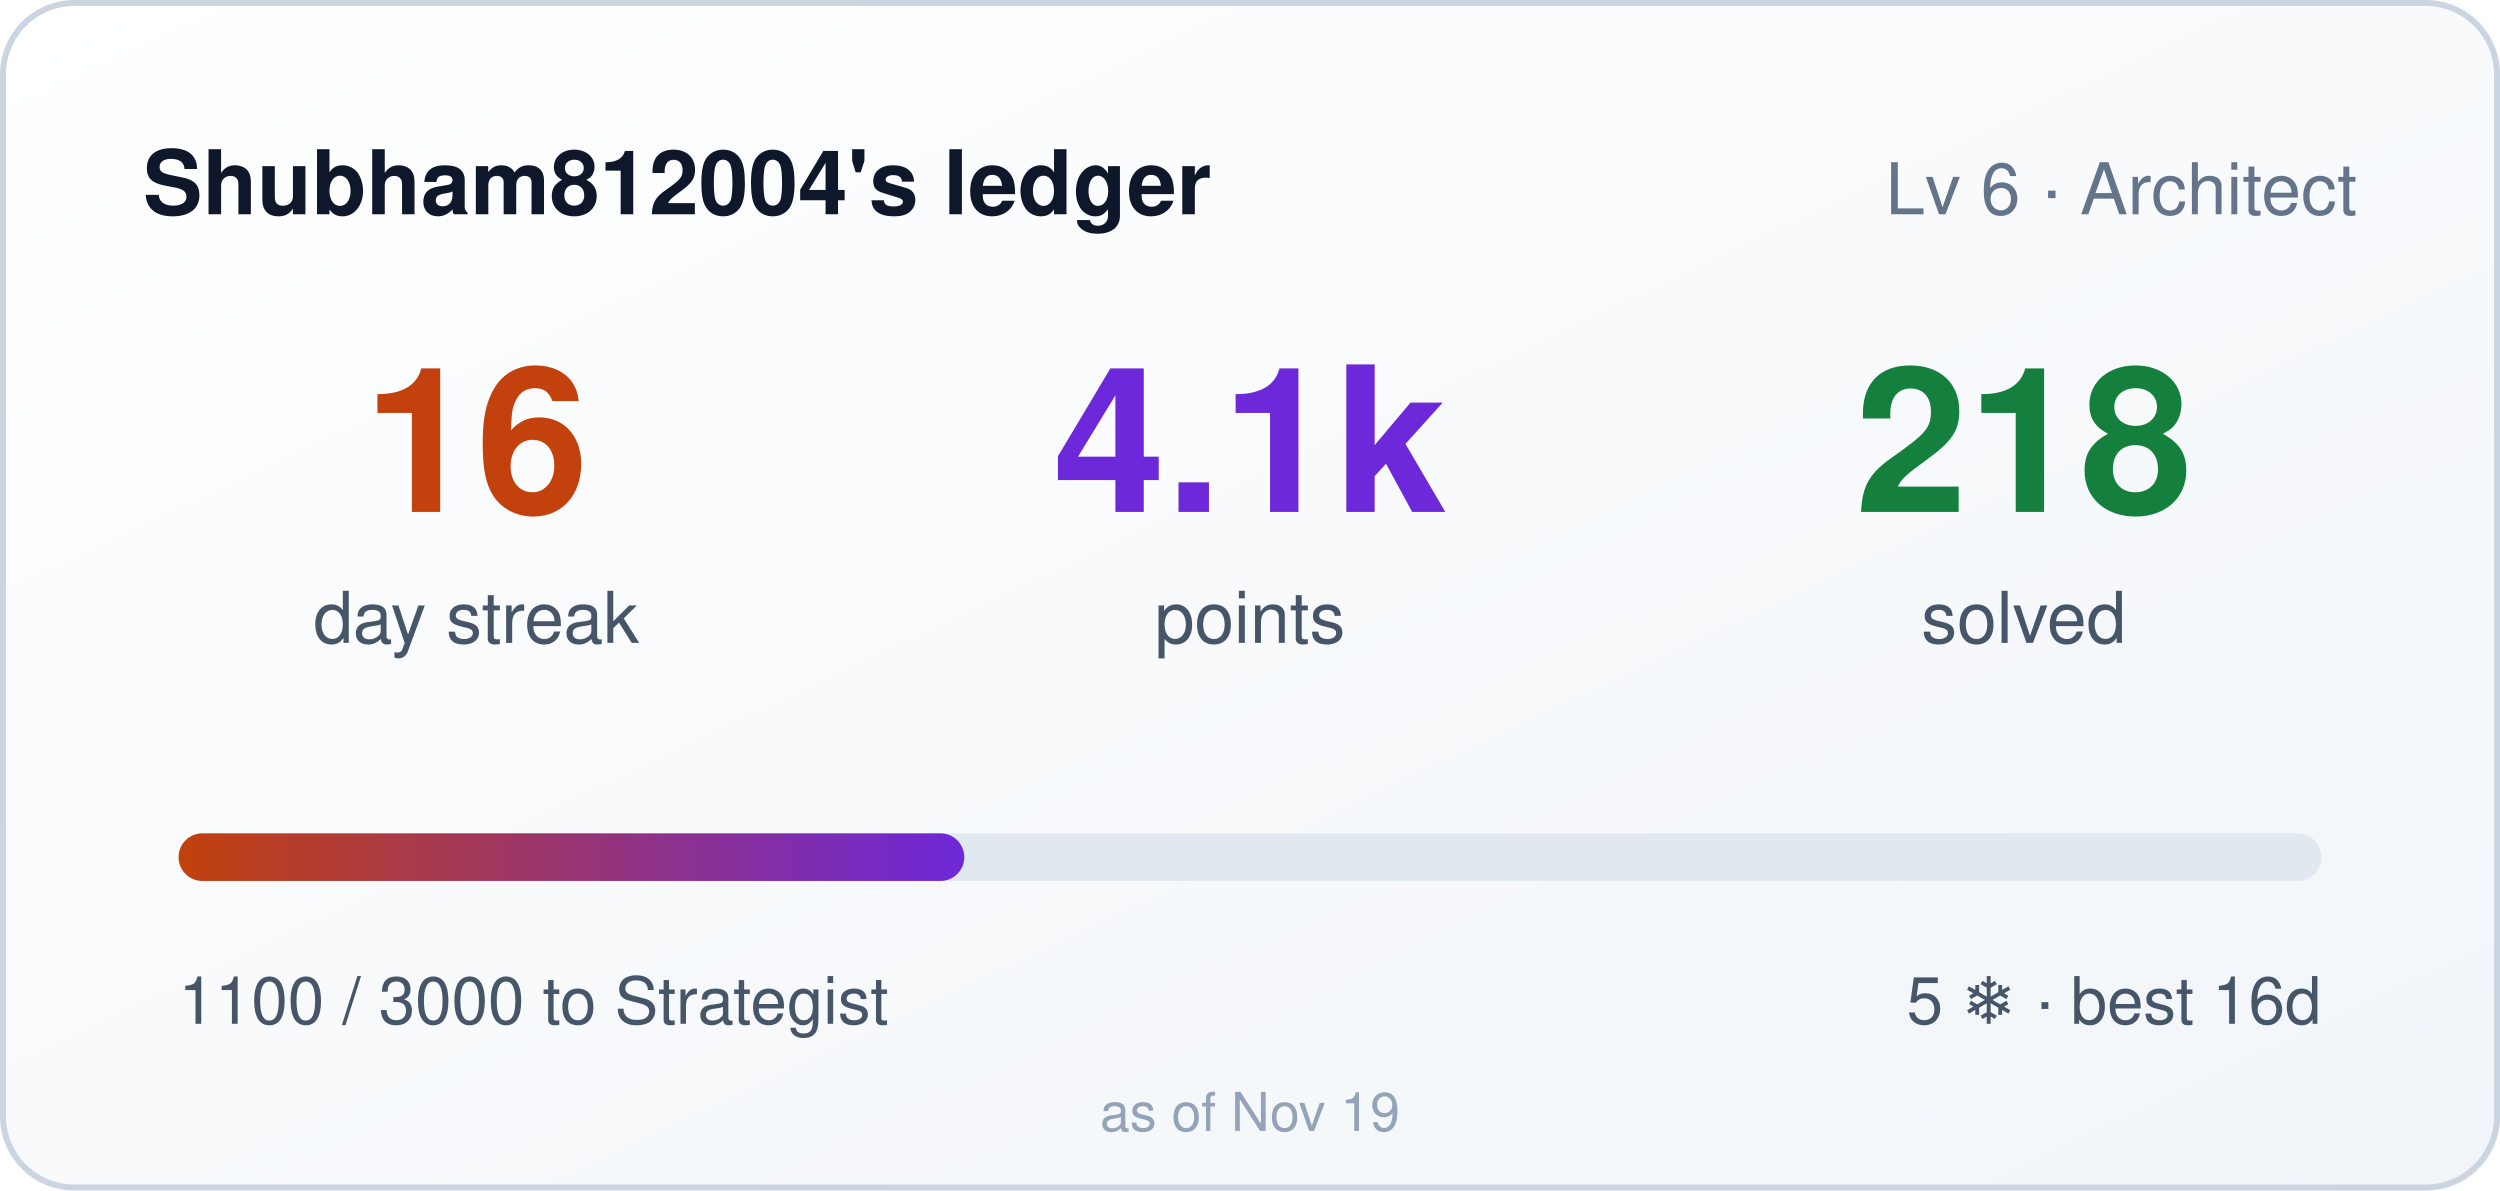
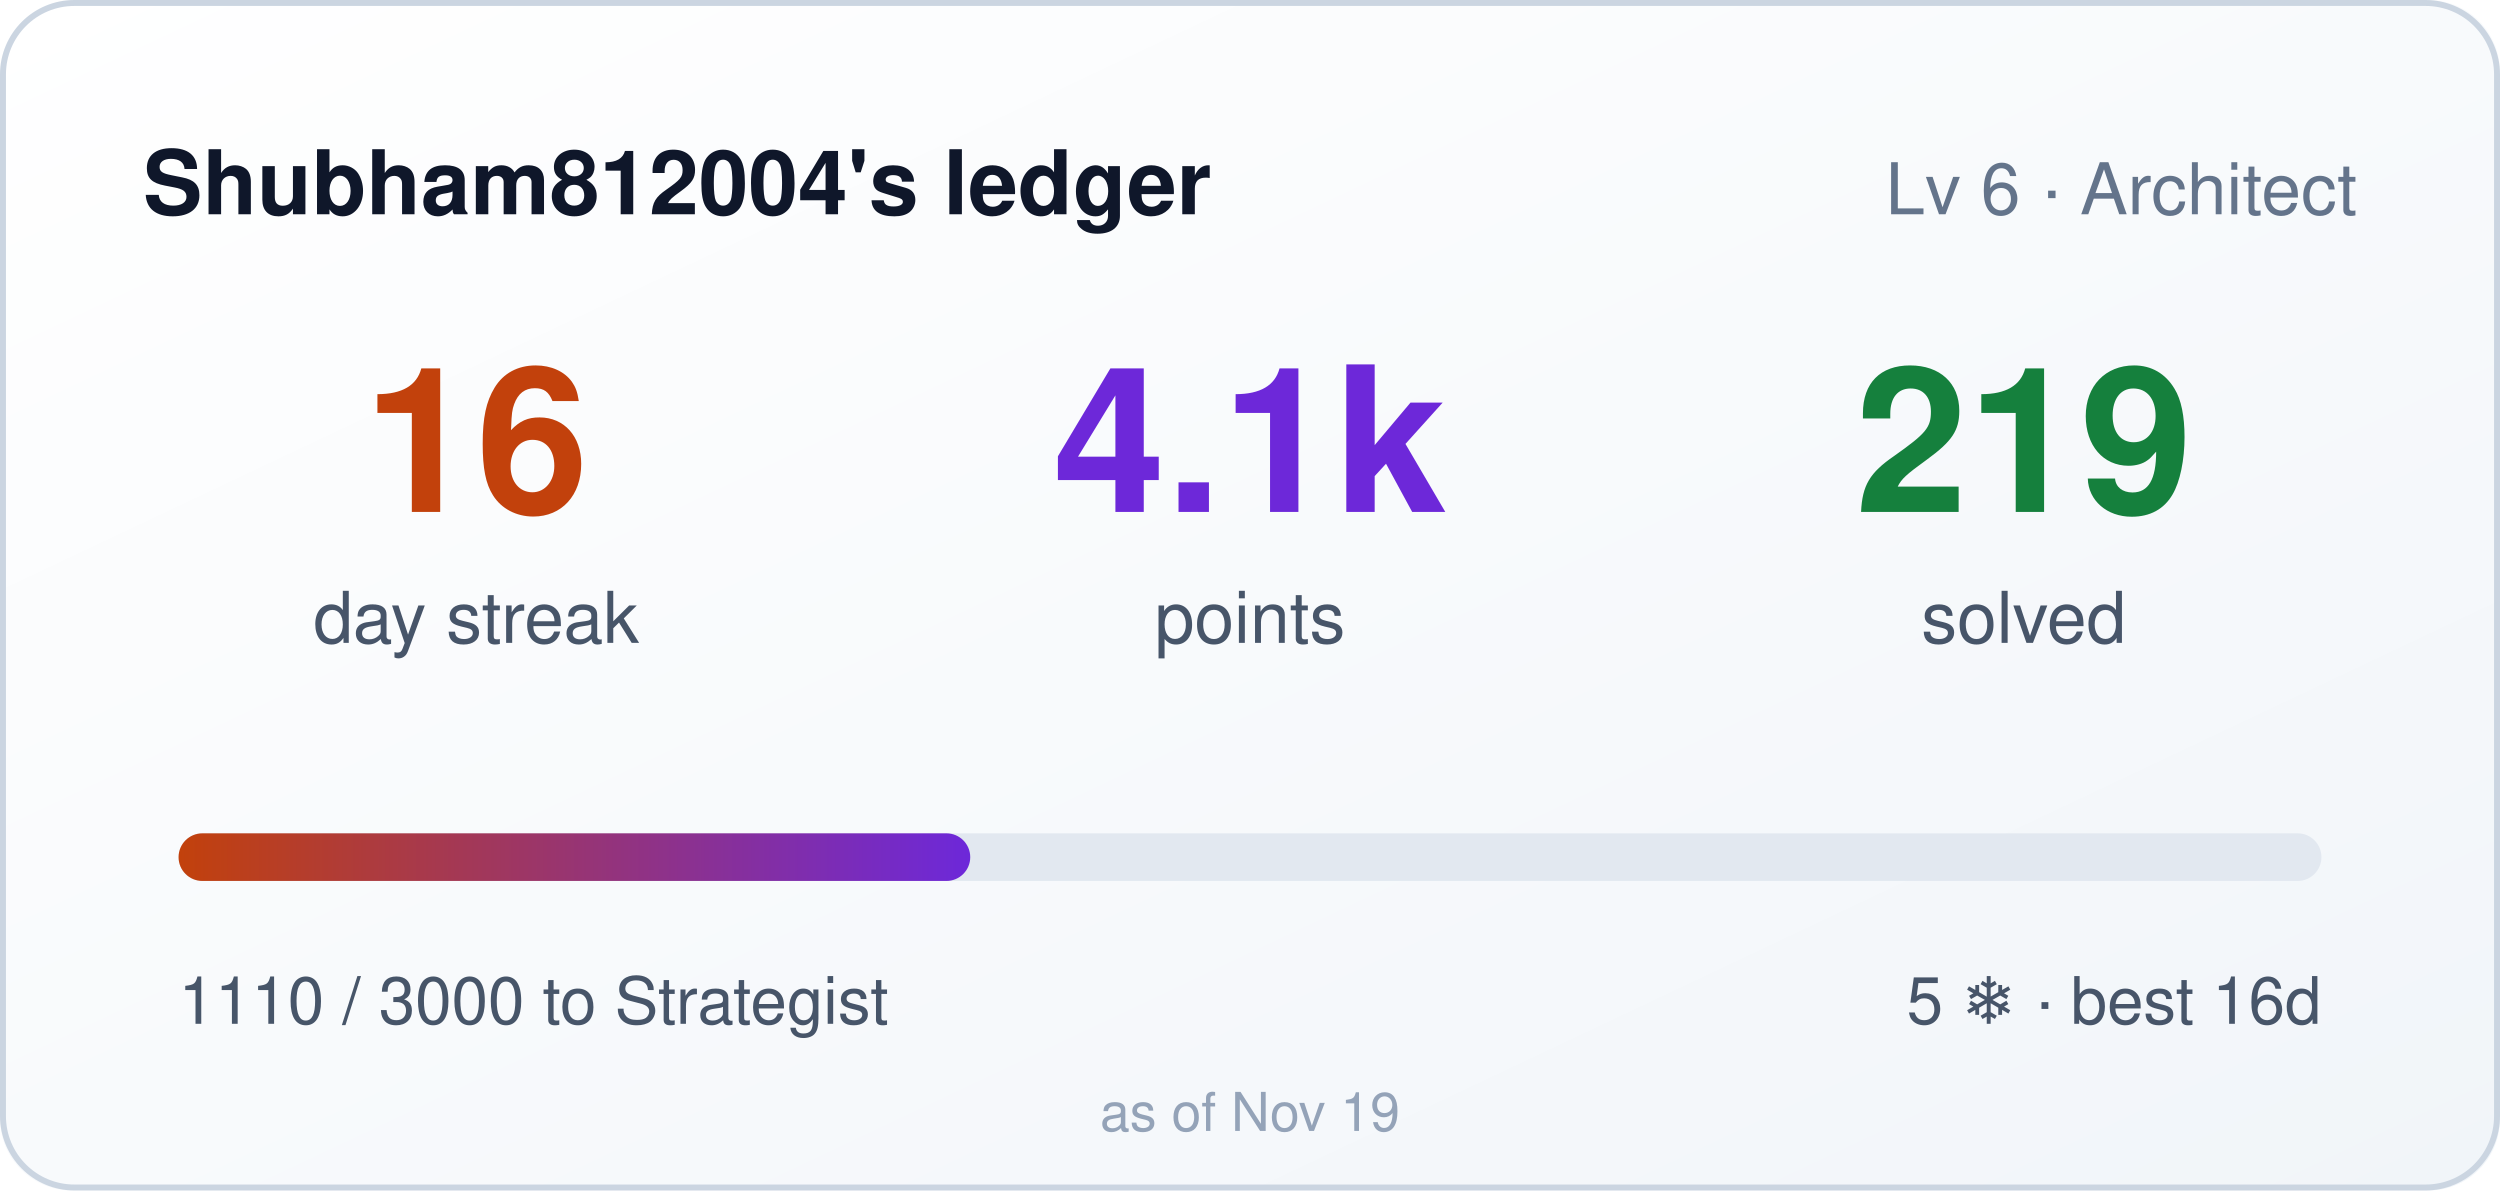
- <svg xmlns="http://www.w3.org/2000/svg" width="420" height="200" role="img" aria-label="Shubham812004's ledger: 16 day streak, 4100 points">
+ <svg xmlns="http://www.w3.org/2000/svg" width="420" height="200" role="img" aria-label="Shubham812004's ledger: 16 day streak, 4110 points">
  <style>
    .bar,.n{transform-box:fill-box}
    .bar{transform-origin:left center}
    @media (prefers-reduced-motion: no-preference){
      .bar{animation:cl-grow .9s cubic-bezier(.22,1,.36,1) both}
      .n{animation:cl-rise .5s ease-out both}
      .n2{animation-delay:.08s}
      .n3{animation-delay:.16s}
    }
    @keyframes cl-grow{from{transform:scaleX(0)}to{transform:scaleX(1)}}
    @keyframes cl-rise{from{opacity:0;transform:translateY(6px)}to{opacity:1;transform:none}}
  </style>
  <defs>
    <linearGradient id="bg" x1="0" y1="0" x2="1" y2="1">
      <stop offset="0" stop-color="#ffffff" />
      <stop offset="1" stop-color="#f1f5f9" />
    </linearGradient>
    <linearGradient id="bar" x1="0" y1="0" x2="1" y2="0">
      <stop offset="0" stop-color="#c2410c" />
      <stop offset="1" stop-color="#6d28d9" />
    </linearGradient>
  </defs>
  <rect width="420" height="200" rx="12" fill="url(#bg)" />
  <rect x="0.5" y="0.5" width="419" height="199" rx="12" fill="none" stroke="#cbd5e1" />
  <text x="24" y="36" fill="#0f172a" font-size="15" font-weight="600" font-family="Segoe UI,Helvetica,Arial,sans-serif">Shubham812004's ledger</text>
  <text x="396" y="36" fill="#64748b" font-size="12" text-anchor="end" font-family="Segoe UI,Helvetica,Arial,sans-serif">Lv 6 · Architect</text>
  <g font-family="Segoe UI,Helvetica,Arial,sans-serif">
    <text class="n n1" x="80" y="86" fill="#c2410c" font-size="34" font-weight="700" text-anchor="middle">16</text>
    <text x="80" y="108" fill="#475569" font-size="12" text-anchor="middle">day streak</text>
    <text class="n n2" x="210" y="86" fill="#6d28d9" font-size="34" font-weight="700" text-anchor="middle">4.1k</text>
    <text x="210" y="108" fill="#475569" font-size="12" text-anchor="middle">points</text>
-     <text class="n n3" x="340" y="86" fill="#15803d" font-size="34" font-weight="700" text-anchor="middle">218</text>
+     <text class="n n3" x="340" y="86" fill="#15803d" font-size="34" font-weight="700" text-anchor="middle">219</text>
    <text x="340" y="108" fill="#475569" font-size="12" text-anchor="middle">solved</text>
  </g>
  <rect x="30" y="140" width="360" height="8" rx="4" fill="#e2e8f0" />
-   <rect class="bar" x="30" y="140" width="132" height="8" rx="4" fill="url(#bar)" />
-   <text x="30" y="172" fill="#475569" font-size="11" font-family="Segoe UI,Helvetica,Arial,sans-serif">1100 / 3000 to Strategist</text>
+   <rect class="bar" x="30" y="140" width="133" height="8" rx="4" fill="url(#bar)" />
+   <text x="30" y="172" fill="#475569" font-size="11" font-family="Segoe UI,Helvetica,Arial,sans-serif">1110 / 3000 to Strategist</text>
  <text x="390" y="172" fill="#475569" font-size="11" text-anchor="end" font-family="Segoe UI,Helvetica,Arial,sans-serif">5 ❄ · best 16d</text>
  <text x="210" y="190" fill="#94a3b8" font-size="9" text-anchor="middle" font-family="Segoe UI,Helvetica,Arial,sans-serif">as of Nov 19</text>
</svg>
